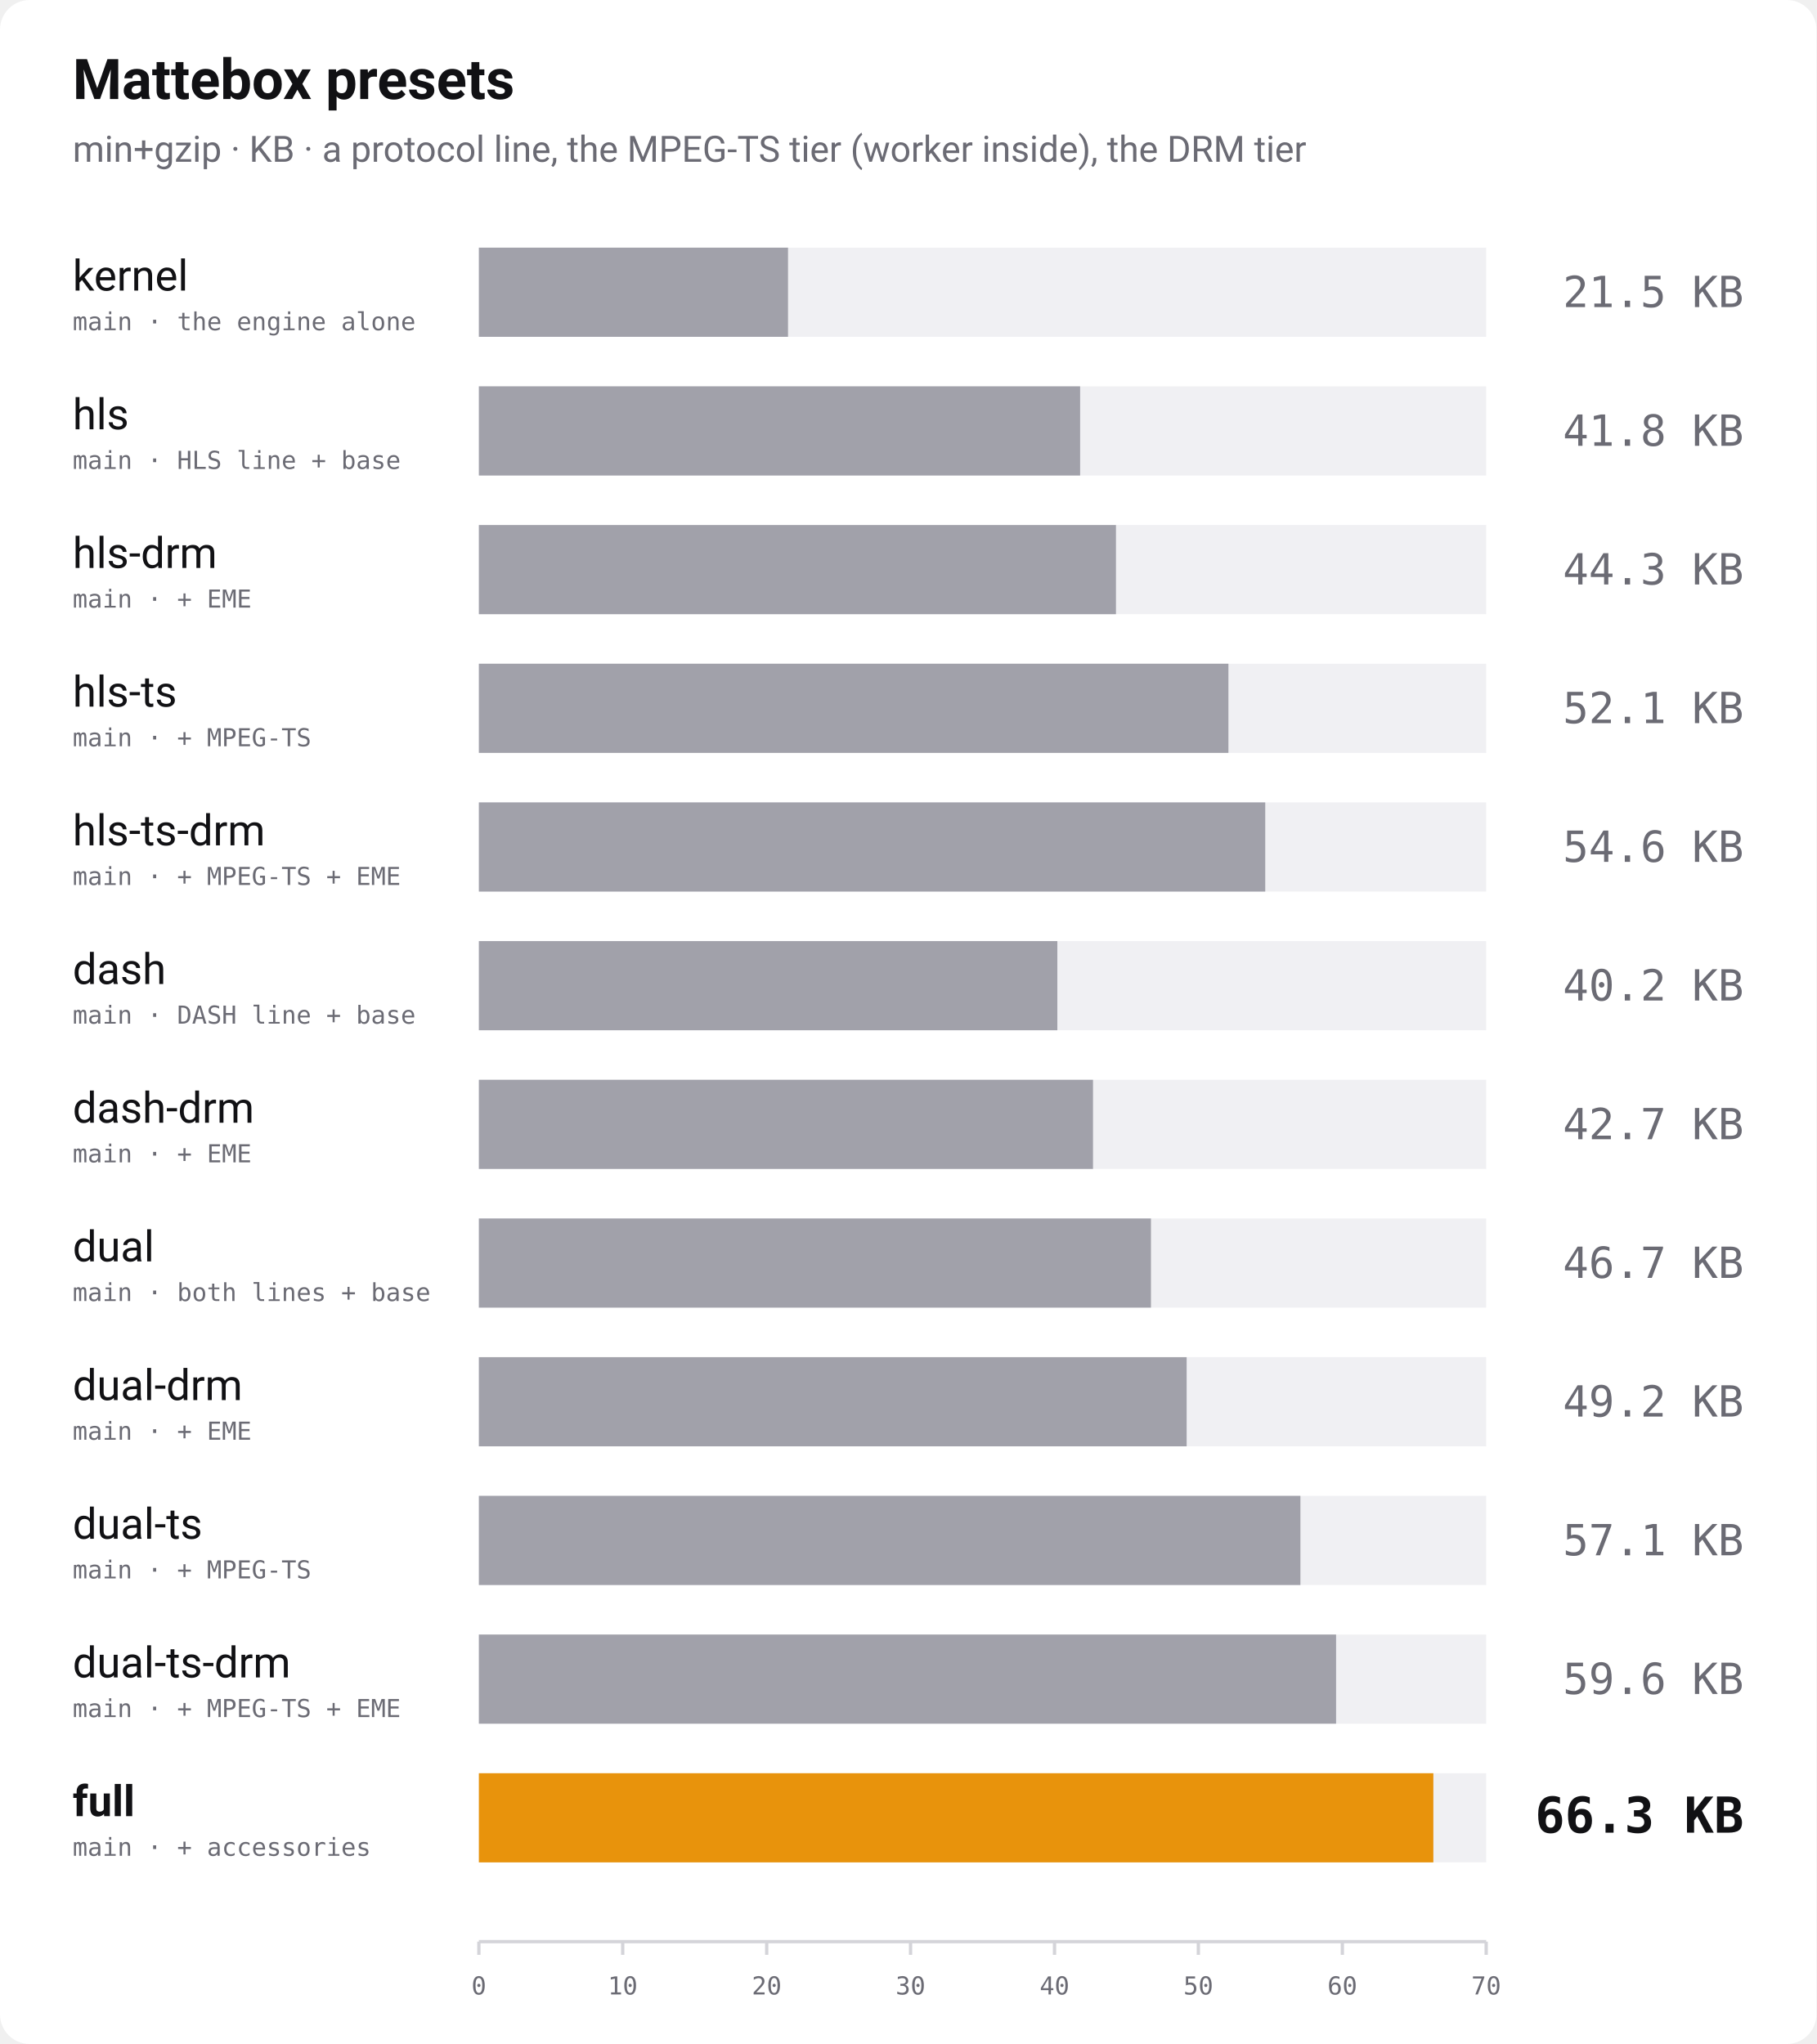
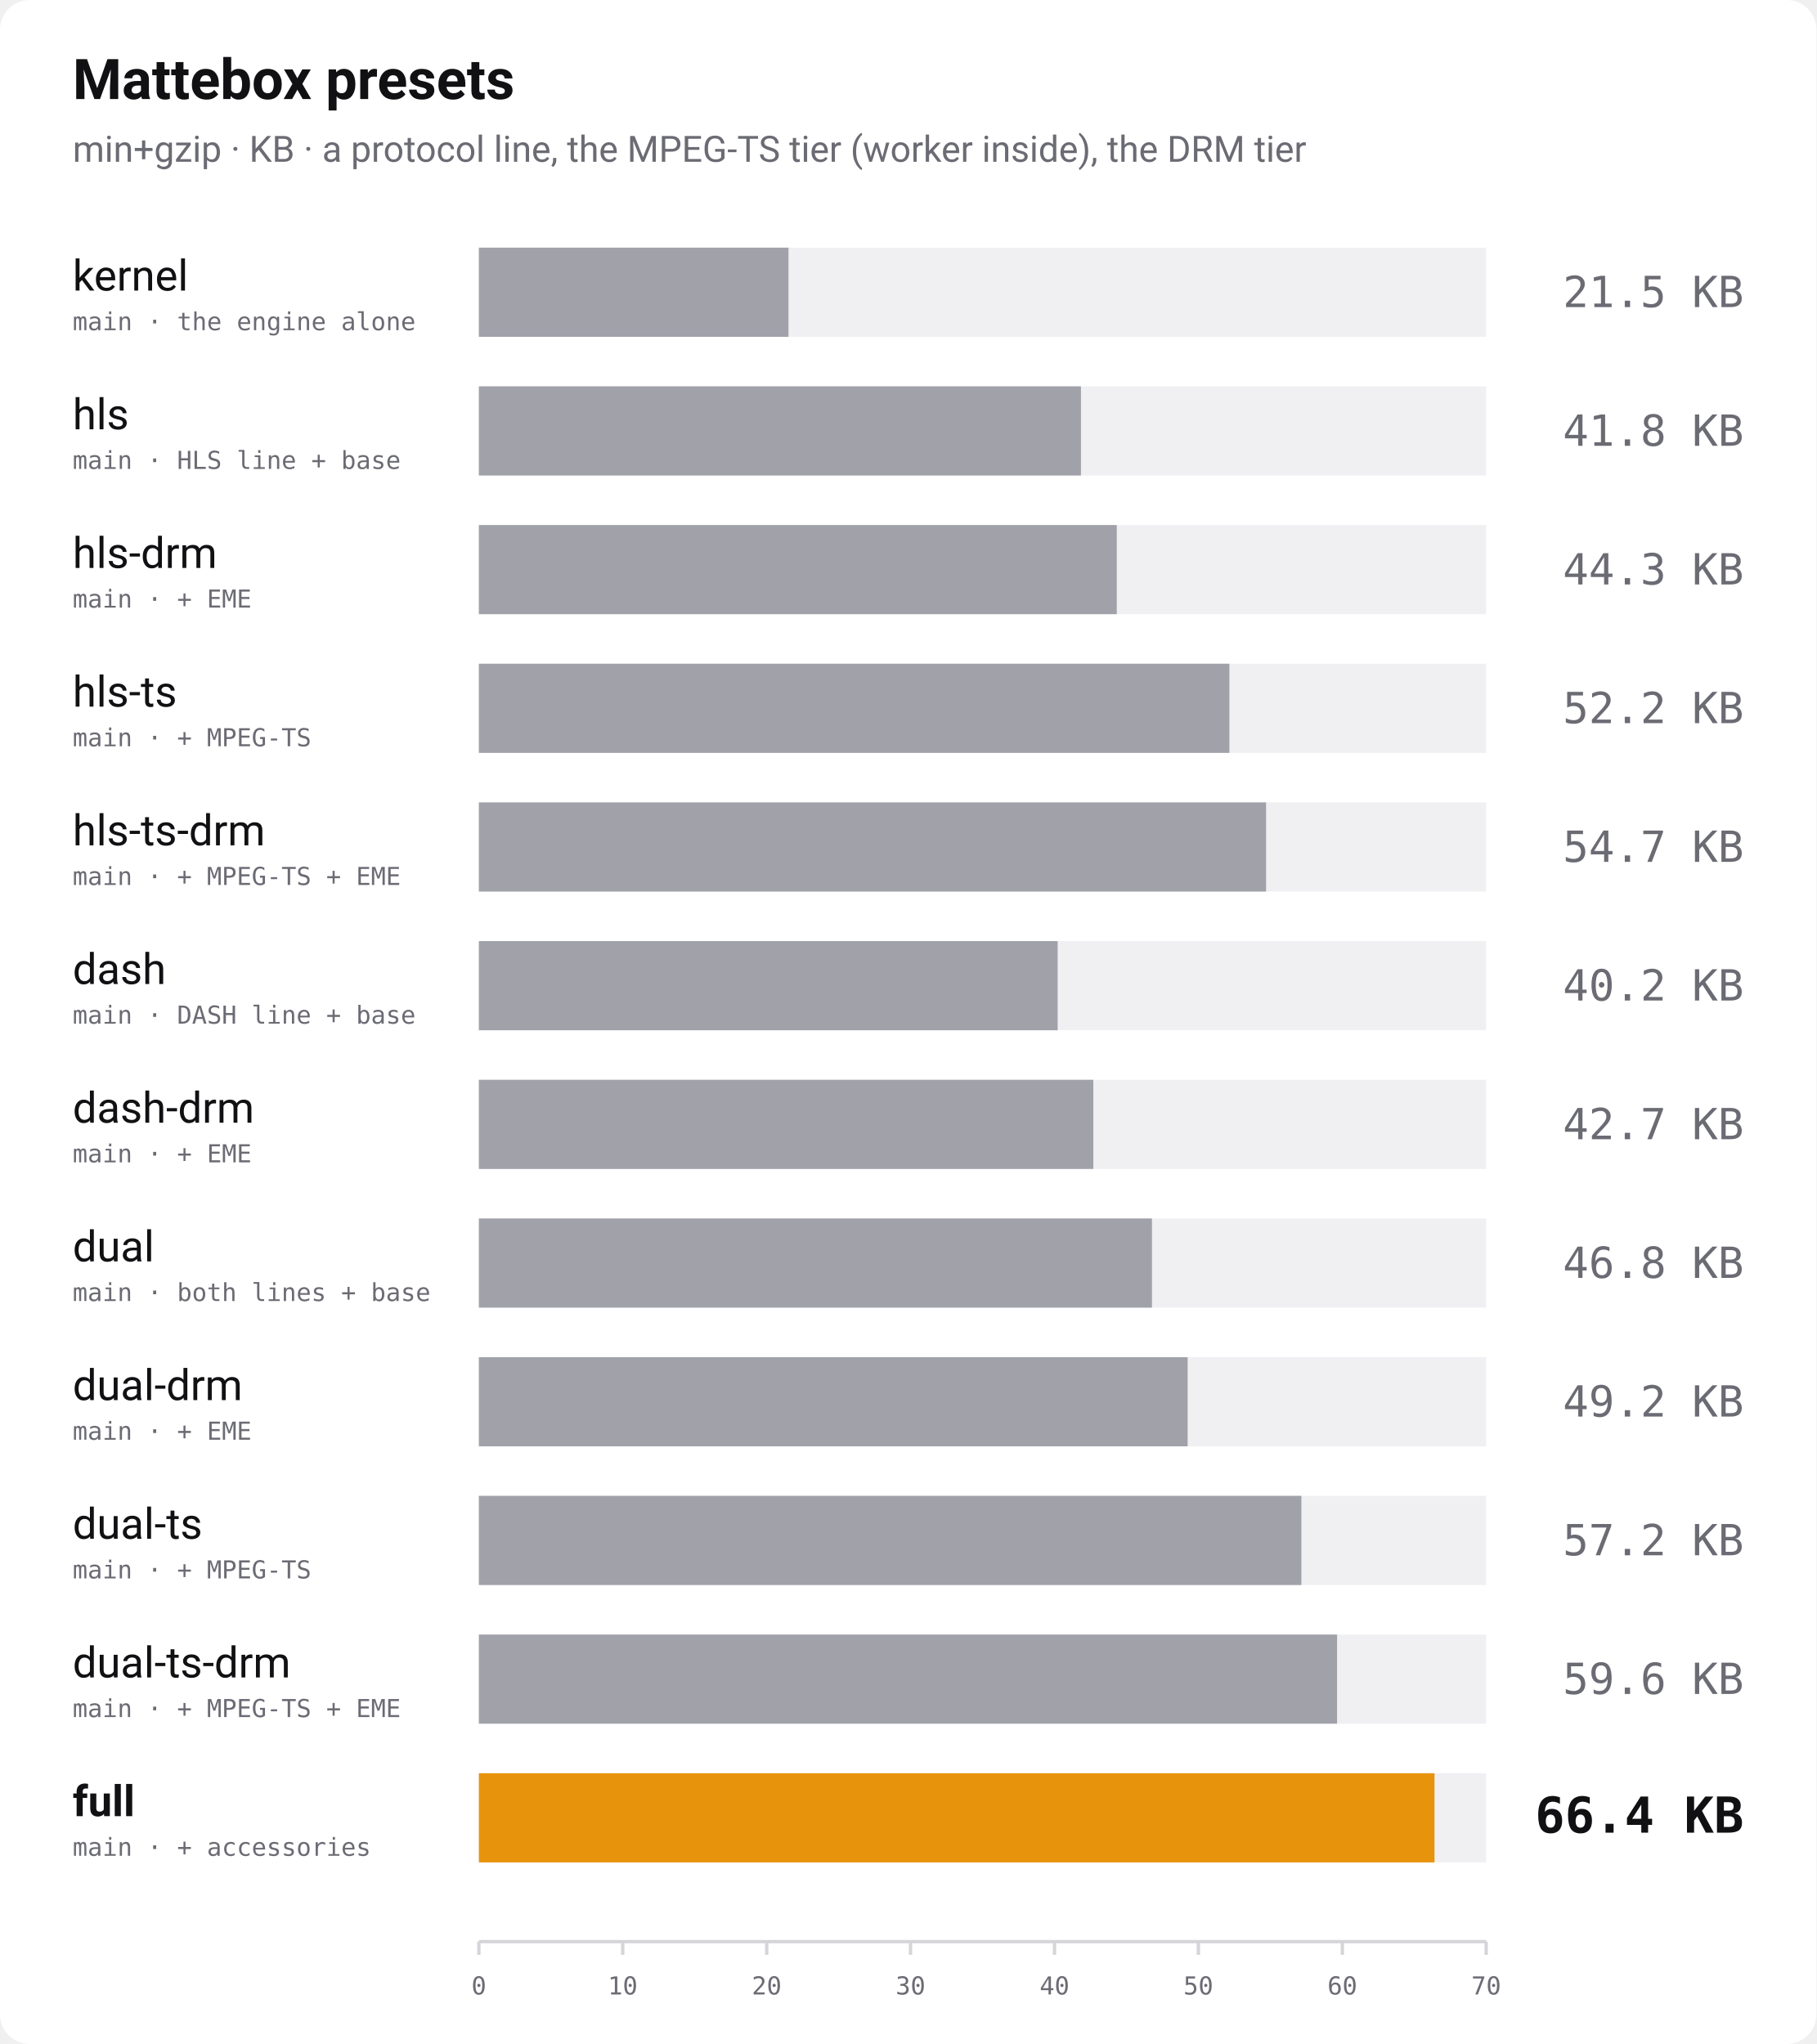
<svg xmlns="http://www.w3.org/2000/svg" width="1100" height="1238" viewBox="0 0 1100 1238" role="img" aria-label="Bundle size of every Mattebox preset, min+gzip">
  <rect width="1100" height="1238" rx="18" fill="#ffffff" />
  <text x="44" y="60" font-family="-apple-system, 'Segoe UI', Roboto, Helvetica, Arial, sans-serif" font-size="34" font-weight="700" fill="#111114">Mattebox presets</text>
  <text x="44" y="98" font-family="-apple-system, 'Segoe UI', Roboto, Helvetica, Arial, sans-serif" font-size="22" fill="#6b6b74">min+gzip · KB · a protocol line, the MPEG-TS tier (worker inside), the DRM tier</text>
  <text x="44" y="176" font-family="-apple-system, 'Segoe UI', Roboto, Helvetica, Arial, sans-serif" font-size="26" font-weight="400" fill="#111114">kernel</text>
  <text x="44" y="200" font-family="ui-monospace, 'SF Mono', Menlo, Consolas, monospace" font-size="15" fill="#6b6b74">main · the engine alone</text>
  <rect x="290" y="150" width="610" height="54" fill="#f0f0f3" />
-   <rect x="290" y="150" width="187.2" height="54" fill="#a1a1aa" />
+   <rect x="290" y="150" width="187.5" height="54" fill="#a1a1aa" />
  <text x="1056" y="186" text-anchor="end" font-family="ui-monospace, 'SF Mono', Menlo, Consolas, monospace" font-size="26" font-weight="400" fill="#6b6b74">21.5 KB</text>
  <text x="44" y="260" font-family="-apple-system, 'Segoe UI', Roboto, Helvetica, Arial, sans-serif" font-size="26" font-weight="400" fill="#111114">hls</text>
  <text x="44" y="284" font-family="ui-monospace, 'SF Mono', Menlo, Consolas, monospace" font-size="15" fill="#6b6b74">main · HLS line + base</text>
  <rect x="290" y="234" width="610" height="54" fill="#f0f0f3" />
-   <rect x="290" y="234" width="364.1" height="54" fill="#a1a1aa" />
+   <rect x="290" y="234" width="364.6" height="54" fill="#a1a1aa" />
  <text x="1056" y="270" text-anchor="end" font-family="ui-monospace, 'SF Mono', Menlo, Consolas, monospace" font-size="26" font-weight="400" fill="#6b6b74">41.8 KB</text>
  <text x="44" y="344" font-family="-apple-system, 'Segoe UI', Roboto, Helvetica, Arial, sans-serif" font-size="26" font-weight="400" fill="#111114">hls-drm</text>
  <text x="44" y="368" font-family="ui-monospace, 'SF Mono', Menlo, Consolas, monospace" font-size="15" fill="#6b6b74">main · + EME</text>
  <rect x="290" y="318" width="610" height="54" fill="#f0f0f3" />
-   <rect x="290" y="318" width="385.8" height="54" fill="#a1a1aa" />
+   <rect x="290" y="318" width="386.3" height="54" fill="#a1a1aa" />
  <text x="1056" y="354" text-anchor="end" font-family="ui-monospace, 'SF Mono', Menlo, Consolas, monospace" font-size="26" font-weight="400" fill="#6b6b74">44.3 KB</text>
  <text x="44" y="428" font-family="-apple-system, 'Segoe UI', Roboto, Helvetica, Arial, sans-serif" font-size="26" font-weight="400" fill="#111114">hls-ts</text>
  <text x="44" y="452" font-family="ui-monospace, 'SF Mono', Menlo, Consolas, monospace" font-size="15" fill="#6b6b74">main · + MPEG-TS</text>
  <rect x="290" y="402" width="610" height="54" fill="#f0f0f3" />
-   <rect x="290" y="402" width="453.9" height="54" fill="#a1a1aa" />
-   <text x="1056" y="438" text-anchor="end" font-family="ui-monospace, 'SF Mono', Menlo, Consolas, monospace" font-size="26" font-weight="400" fill="#6b6b74">52.1 KB</text>
+   <rect x="290" y="402" width="454.5" height="54" fill="#a1a1aa" />
+   <text x="1056" y="438" text-anchor="end" font-family="ui-monospace, 'SF Mono', Menlo, Consolas, monospace" font-size="26" font-weight="400" fill="#6b6b74">52.2 KB</text>
  <text x="44" y="512" font-family="-apple-system, 'Segoe UI', Roboto, Helvetica, Arial, sans-serif" font-size="26" font-weight="400" fill="#111114">hls-ts-drm</text>
  <text x="44" y="536" font-family="ui-monospace, 'SF Mono', Menlo, Consolas, monospace" font-size="15" fill="#6b6b74">main · + MPEG-TS + EME</text>
  <rect x="290" y="486" width="610" height="54" fill="#f0f0f3" />
-   <rect x="290" y="486" width="476.2" height="54" fill="#a1a1aa" />
-   <text x="1056" y="522" text-anchor="end" font-family="ui-monospace, 'SF Mono', Menlo, Consolas, monospace" font-size="26" font-weight="400" fill="#6b6b74">54.6 KB</text>
+   <rect x="290" y="486" width="476.7" height="54" fill="#a1a1aa" />
+   <text x="1056" y="522" text-anchor="end" font-family="ui-monospace, 'SF Mono', Menlo, Consolas, monospace" font-size="26" font-weight="400" fill="#6b6b74">54.7 KB</text>
  <text x="44" y="596" font-family="-apple-system, 'Segoe UI', Roboto, Helvetica, Arial, sans-serif" font-size="26" font-weight="400" fill="#111114">dash</text>
  <text x="44" y="620" font-family="ui-monospace, 'SF Mono', Menlo, Consolas, monospace" font-size="15" fill="#6b6b74">main · DASH line + base</text>
  <rect x="290" y="570" width="610" height="54" fill="#f0f0f3" />
-   <rect x="290" y="570" width="350.3" height="54" fill="#a1a1aa" />
+   <rect x="290" y="570" width="350.5" height="54" fill="#a1a1aa" />
  <text x="1056" y="606" text-anchor="end" font-family="ui-monospace, 'SF Mono', Menlo, Consolas, monospace" font-size="26" font-weight="400" fill="#6b6b74">40.2 KB</text>
  <text x="44" y="680" font-family="-apple-system, 'Segoe UI', Roboto, Helvetica, Arial, sans-serif" font-size="26" font-weight="400" fill="#111114">dash-drm</text>
  <text x="44" y="704" font-family="ui-monospace, 'SF Mono', Menlo, Consolas, monospace" font-size="15" fill="#6b6b74">main · + EME</text>
  <rect x="290" y="654" width="610" height="54" fill="#f0f0f3" />
-   <rect x="290" y="654" width="371.9" height="54" fill="#a1a1aa" />
+   <rect x="290" y="654" width="372.1" height="54" fill="#a1a1aa" />
  <text x="1056" y="690" text-anchor="end" font-family="ui-monospace, 'SF Mono', Menlo, Consolas, monospace" font-size="26" font-weight="400" fill="#6b6b74">42.7 KB</text>
  <text x="44" y="764" font-family="-apple-system, 'Segoe UI', Roboto, Helvetica, Arial, sans-serif" font-size="26" font-weight="400" fill="#111114">dual</text>
  <text x="44" y="788" font-family="ui-monospace, 'SF Mono', Menlo, Consolas, monospace" font-size="15" fill="#6b6b74">main · both lines + base</text>
  <rect x="290" y="738" width="610" height="54" fill="#f0f0f3" />
-   <rect x="290" y="738" width="407.0" height="54" fill="#a1a1aa" />
-   <text x="1056" y="774" text-anchor="end" font-family="ui-monospace, 'SF Mono', Menlo, Consolas, monospace" font-size="26" font-weight="400" fill="#6b6b74">46.7 KB</text>
+   <rect x="290" y="738" width="407.6" height="54" fill="#a1a1aa" />
+   <text x="1056" y="774" text-anchor="end" font-family="ui-monospace, 'SF Mono', Menlo, Consolas, monospace" font-size="26" font-weight="400" fill="#6b6b74">46.8 KB</text>
  <text x="44" y="848" font-family="-apple-system, 'Segoe UI', Roboto, Helvetica, Arial, sans-serif" font-size="26" font-weight="400" fill="#111114">dual-drm</text>
  <text x="44" y="872" font-family="ui-monospace, 'SF Mono', Menlo, Consolas, monospace" font-size="15" fill="#6b6b74">main · + EME</text>
  <rect x="290" y="822" width="610" height="54" fill="#f0f0f3" />
-   <rect x="290" y="822" width="428.6" height="54" fill="#a1a1aa" />
+   <rect x="290" y="822" width="429.2" height="54" fill="#a1a1aa" />
  <text x="1056" y="858" text-anchor="end" font-family="ui-monospace, 'SF Mono', Menlo, Consolas, monospace" font-size="26" font-weight="400" fill="#6b6b74">49.2 KB</text>
  <text x="44" y="932" font-family="-apple-system, 'Segoe UI', Roboto, Helvetica, Arial, sans-serif" font-size="26" font-weight="400" fill="#111114">dual-ts</text>
  <text x="44" y="956" font-family="ui-monospace, 'SF Mono', Menlo, Consolas, monospace" font-size="15" fill="#6b6b74">main · + MPEG-TS</text>
  <rect x="290" y="906" width="610" height="54" fill="#f0f0f3" />
-   <rect x="290" y="906" width="497.5" height="54" fill="#a1a1aa" />
-   <text x="1056" y="942" text-anchor="end" font-family="ui-monospace, 'SF Mono', Menlo, Consolas, monospace" font-size="26" font-weight="400" fill="#6b6b74">57.1 KB</text>
+   <rect x="290" y="906" width="498.1" height="54" fill="#a1a1aa" />
+   <text x="1056" y="942" text-anchor="end" font-family="ui-monospace, 'SF Mono', Menlo, Consolas, monospace" font-size="26" font-weight="400" fill="#6b6b74">57.2 KB</text>
  <text x="44" y="1016" font-family="-apple-system, 'Segoe UI', Roboto, Helvetica, Arial, sans-serif" font-size="26" font-weight="400" fill="#111114">dual-ts-drm</text>
  <text x="44" y="1040" font-family="ui-monospace, 'SF Mono', Menlo, Consolas, monospace" font-size="15" fill="#6b6b74">main · + MPEG-TS + EME</text>
  <rect x="290" y="990" width="610" height="54" fill="#f0f0f3" />
-   <rect x="290" y="990" width="519.1" height="54" fill="#a1a1aa" />
+   <rect x="290" y="990" width="519.7" height="54" fill="#a1a1aa" />
  <text x="1056" y="1026" text-anchor="end" font-family="ui-monospace, 'SF Mono', Menlo, Consolas, monospace" font-size="26" font-weight="400" fill="#6b6b74">59.6 KB</text>
  <text x="44" y="1100" font-family="-apple-system, 'Segoe UI', Roboto, Helvetica, Arial, sans-serif" font-size="26" font-weight="700" fill="#111114">full</text>
  <text x="44" y="1124" font-family="ui-monospace, 'SF Mono', Menlo, Consolas, monospace" font-size="15" fill="#6b6b74">main · + accessories</text>
  <rect x="290" y="1074" width="610" height="54" fill="#f0f0f3" />
-   <rect x="290" y="1074" width="578.0" height="54" fill="#e8930c" />
-   <text x="1056" y="1110" text-anchor="end" font-family="ui-monospace, 'SF Mono', Menlo, Consolas, monospace" font-size="30" font-weight="700" fill="#111114">66.3 KB</text>
+   <rect x="290" y="1074" width="578.7" height="54" fill="#e8930c" />
+   <text x="1056" y="1110" text-anchor="end" font-family="ui-monospace, 'SF Mono', Menlo, Consolas, monospace" font-size="30" font-weight="700" fill="#111114">66.4 KB</text>
  <line x1="290" y1="1176" x2="900" y2="1176" stroke="#d4d4d9" stroke-width="2" />
  <line x1="290.0" y1="1176" x2="290.0" y2="1184" stroke="#d4d4d9" stroke-width="2" />
  <text x="290.0" y="1208" text-anchor="middle" font-family="ui-monospace, 'SF Mono', Menlo, Consolas, monospace" font-size="15" fill="#6b6b74">0</text>
  <line x1="377.1" y1="1176" x2="377.1" y2="1184" stroke="#d4d4d9" stroke-width="2" />
  <text x="377.1" y="1208" text-anchor="middle" font-family="ui-monospace, 'SF Mono', Menlo, Consolas, monospace" font-size="15" fill="#6b6b74">10</text>
  <line x1="464.3" y1="1176" x2="464.3" y2="1184" stroke="#d4d4d9" stroke-width="2" />
  <text x="464.3" y="1208" text-anchor="middle" font-family="ui-monospace, 'SF Mono', Menlo, Consolas, monospace" font-size="15" fill="#6b6b74">20</text>
  <line x1="551.4" y1="1176" x2="551.4" y2="1184" stroke="#d4d4d9" stroke-width="2" />
  <text x="551.4" y="1208" text-anchor="middle" font-family="ui-monospace, 'SF Mono', Menlo, Consolas, monospace" font-size="15" fill="#6b6b74">30</text>
  <line x1="638.6" y1="1176" x2="638.6" y2="1184" stroke="#d4d4d9" stroke-width="2" />
  <text x="638.6" y="1208" text-anchor="middle" font-family="ui-monospace, 'SF Mono', Menlo, Consolas, monospace" font-size="15" fill="#6b6b74">40</text>
  <line x1="725.7" y1="1176" x2="725.7" y2="1184" stroke="#d4d4d9" stroke-width="2" />
  <text x="725.7" y="1208" text-anchor="middle" font-family="ui-monospace, 'SF Mono', Menlo, Consolas, monospace" font-size="15" fill="#6b6b74">50</text>
  <line x1="812.9" y1="1176" x2="812.9" y2="1184" stroke="#d4d4d9" stroke-width="2" />
  <text x="812.9" y="1208" text-anchor="middle" font-family="ui-monospace, 'SF Mono', Menlo, Consolas, monospace" font-size="15" fill="#6b6b74">60</text>
  <line x1="900.0" y1="1176" x2="900.0" y2="1184" stroke="#d4d4d9" stroke-width="2" />
  <text x="900.0" y="1208" text-anchor="middle" font-family="ui-monospace, 'SF Mono', Menlo, Consolas, monospace" font-size="15" fill="#6b6b74">70</text>
</svg>
